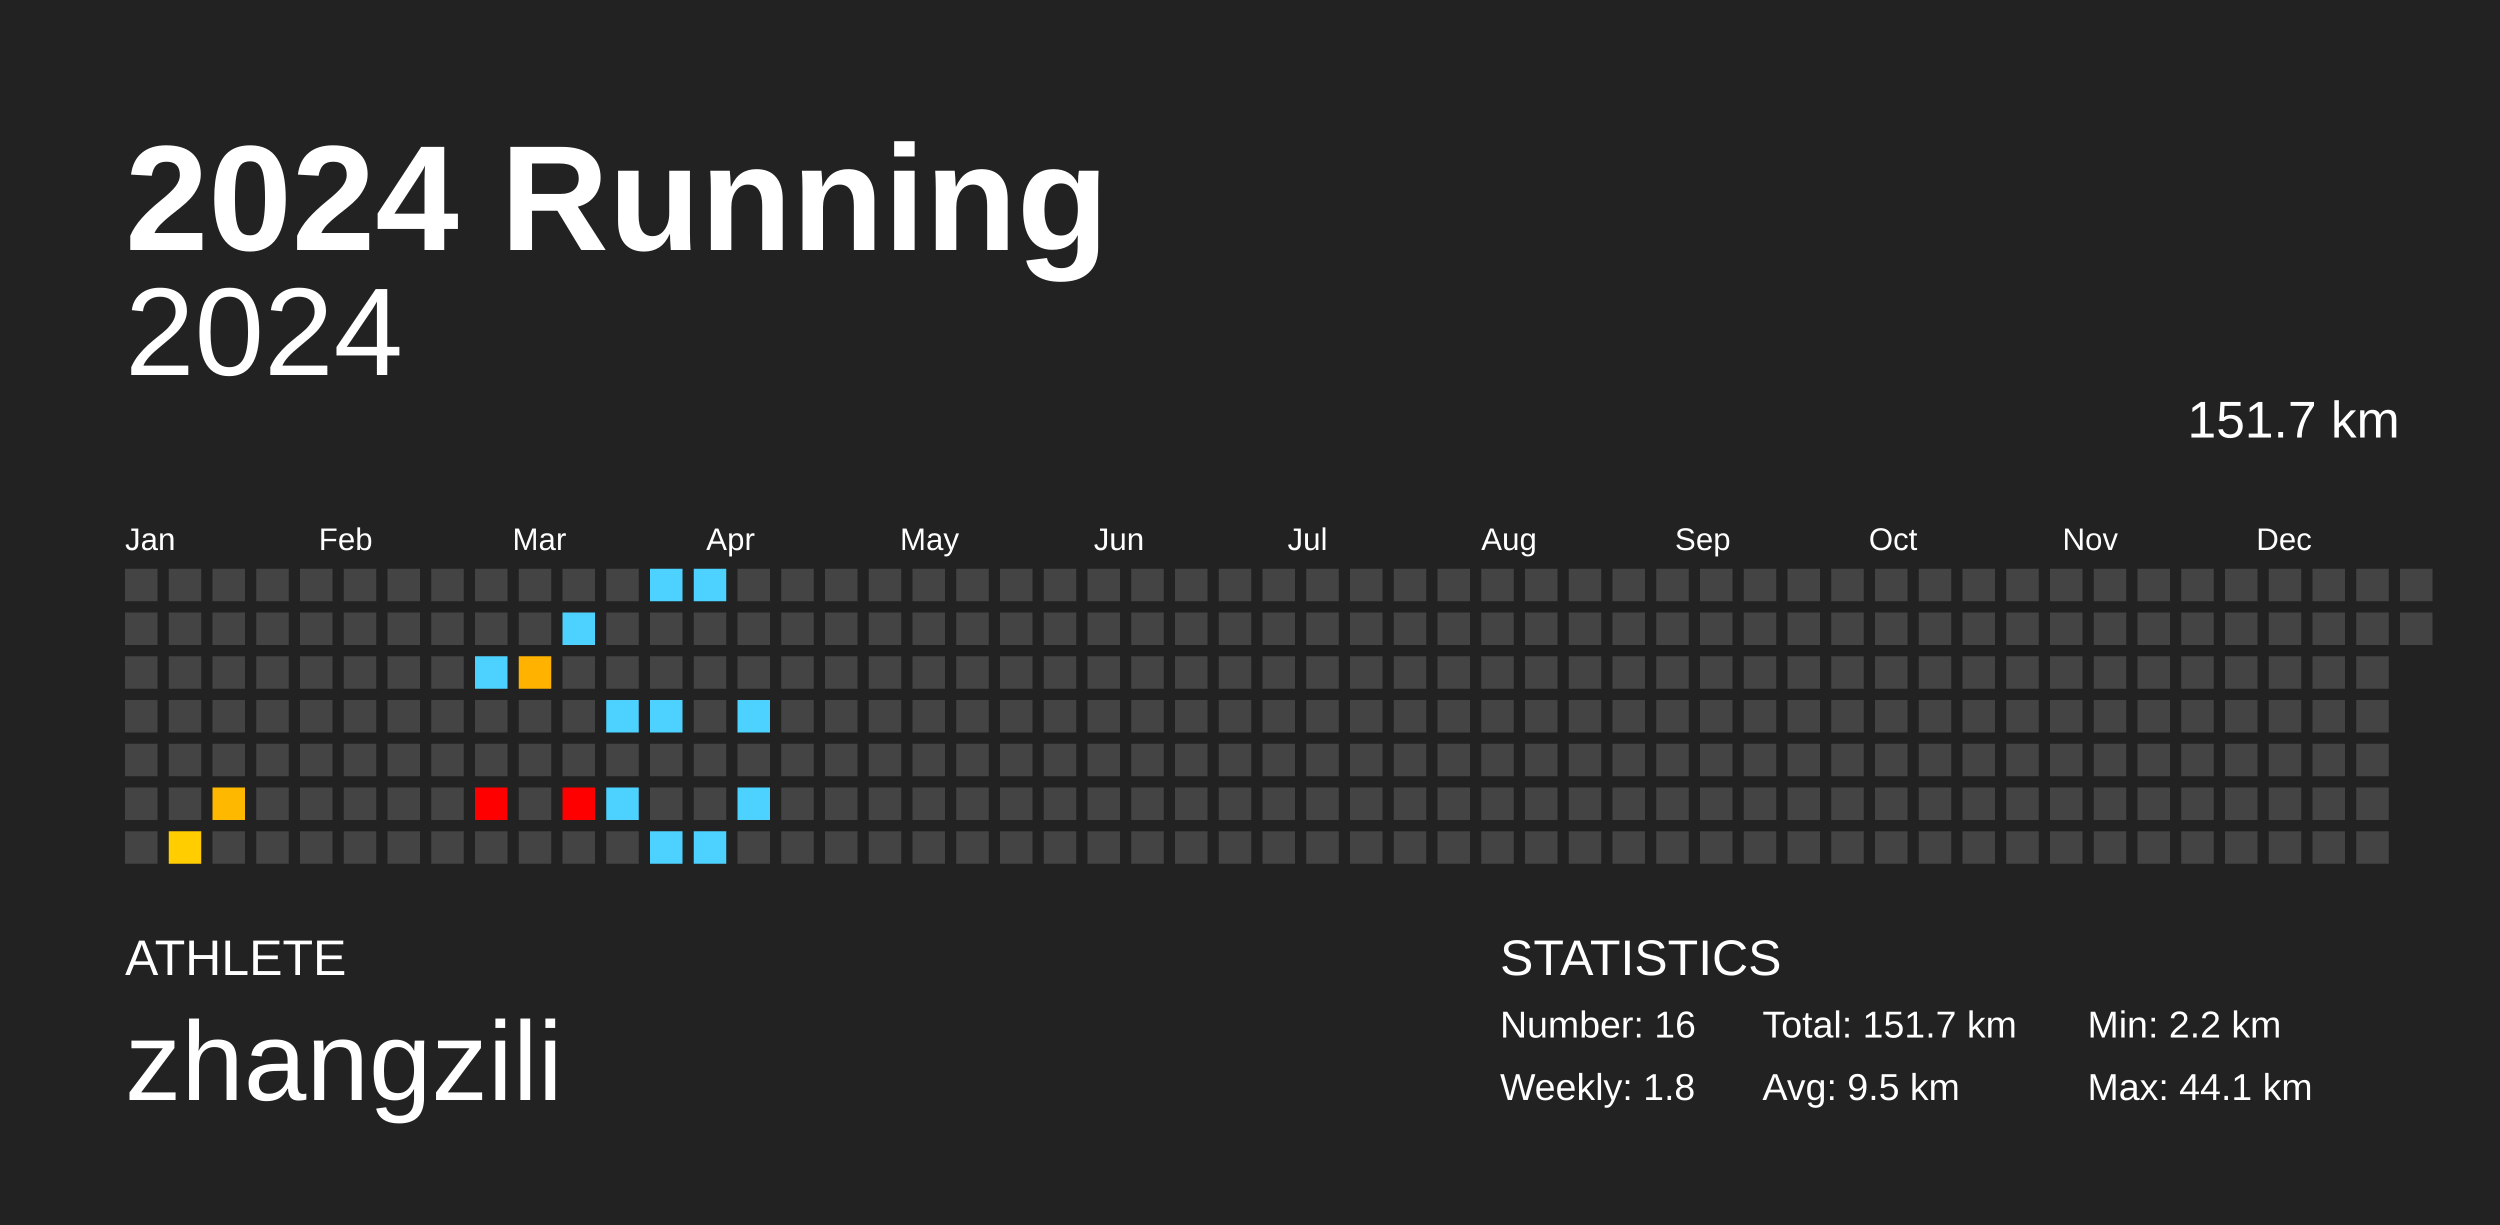
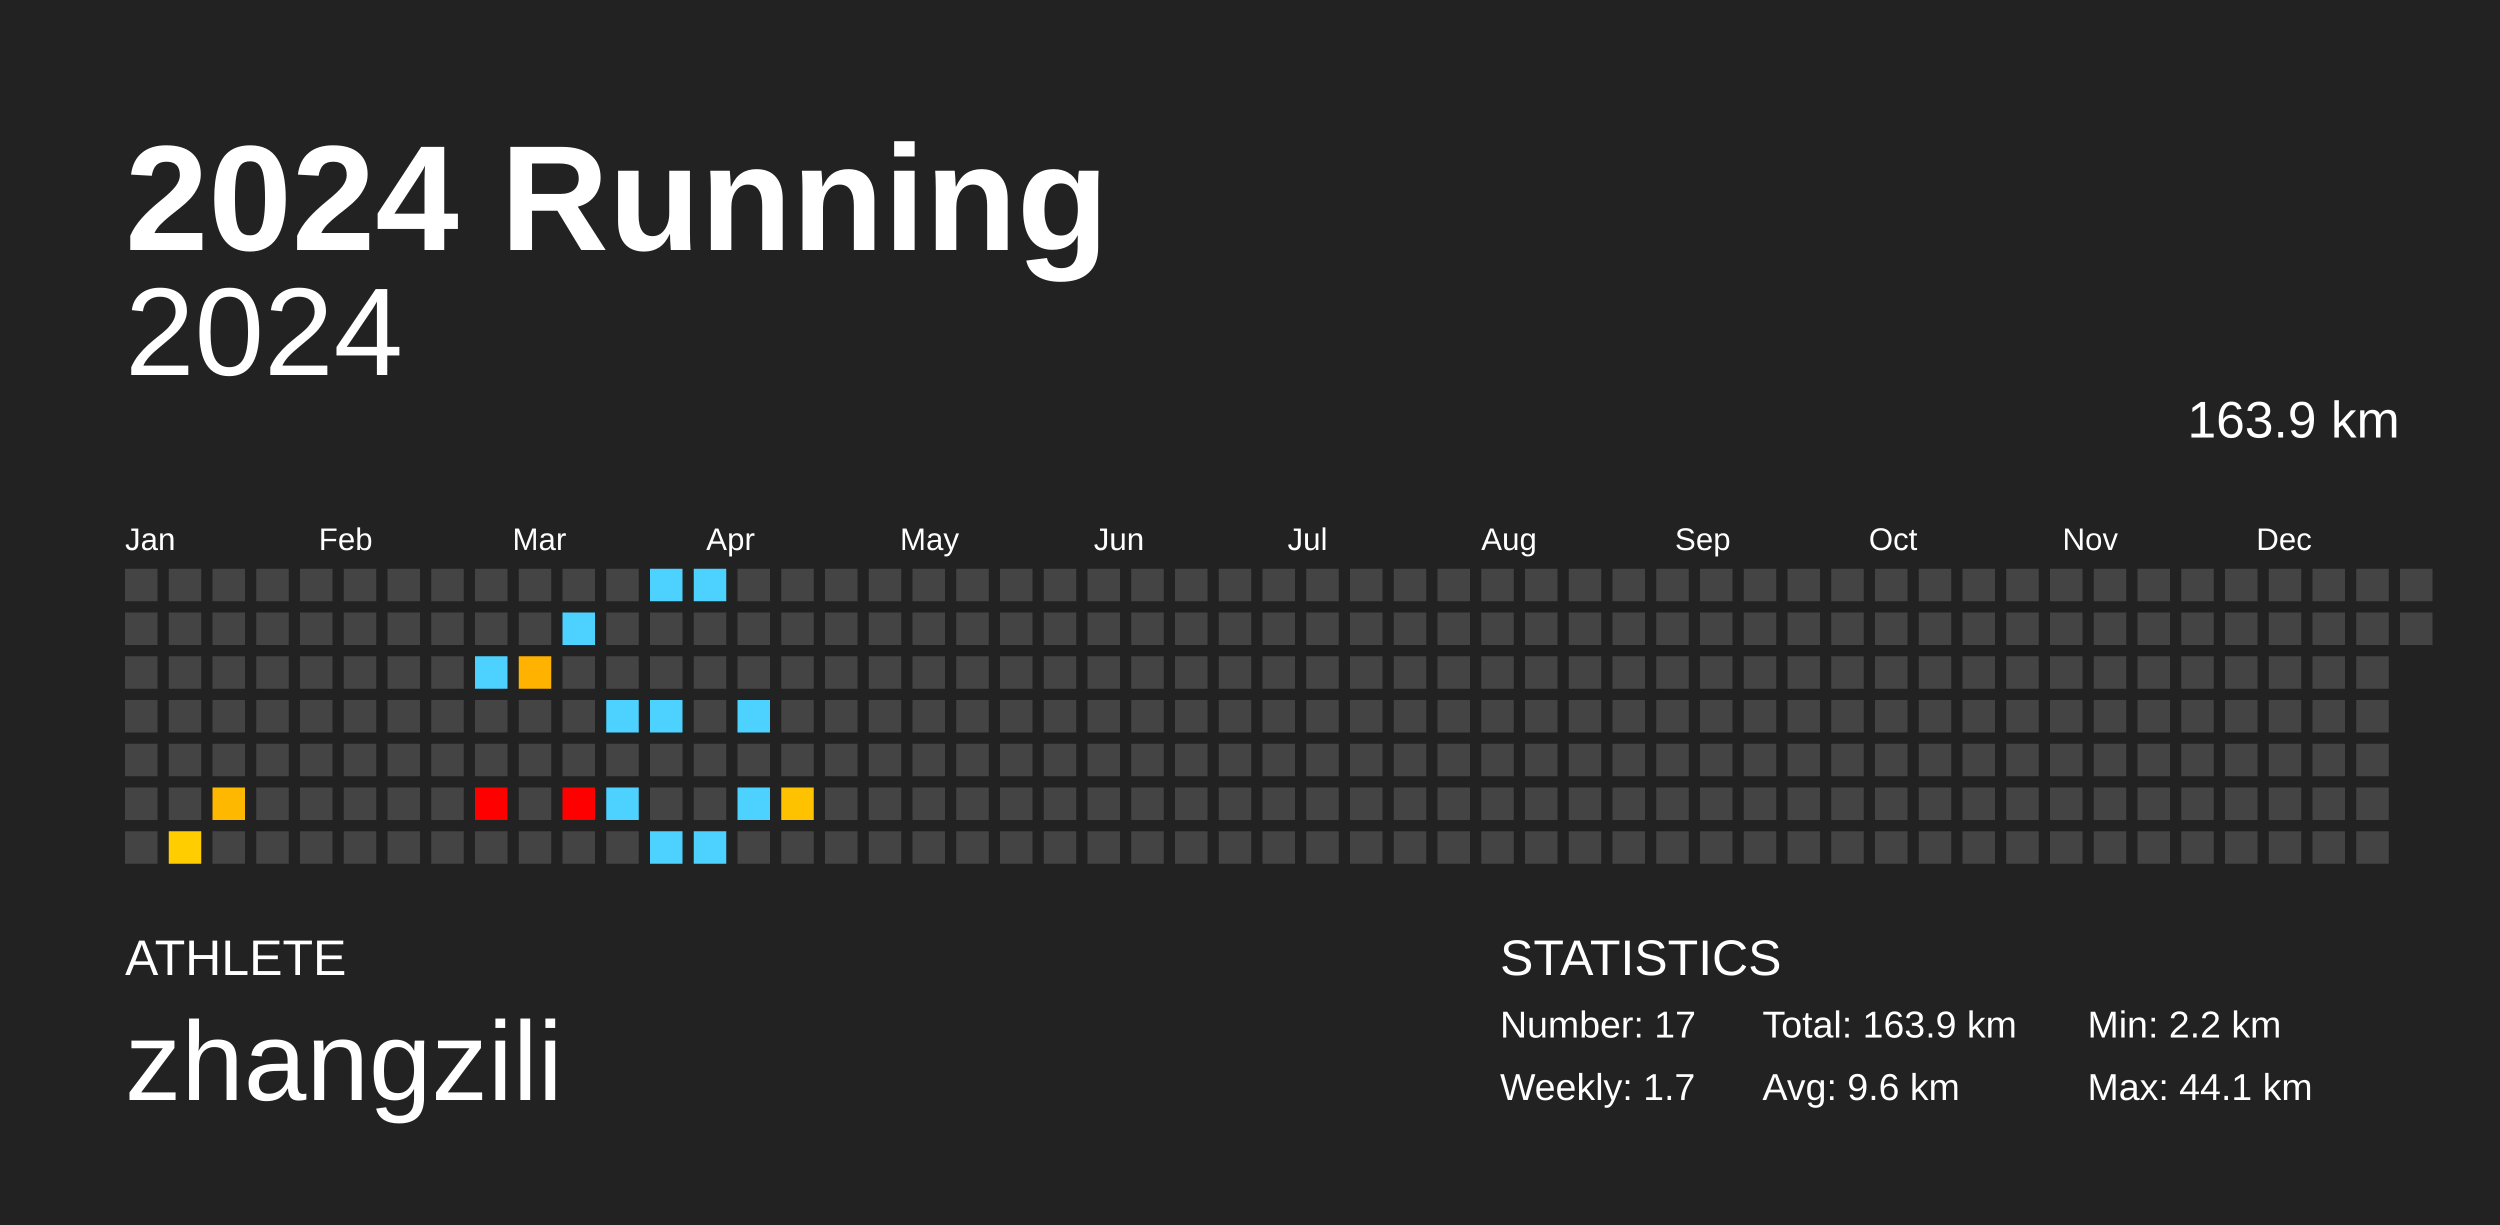
<svg xmlns="http://www.w3.org/2000/svg" baseProfile="full" height="98mm" version="1.1" viewBox="0,0,200,98" width="200mm">
  <defs />
  <rect fill="#222222" height="98" width="200" x="0" y="0" />
  <text fill="#FFFFFF" style="font-size:12px; font-family:Arial; font-weight:bold;" x="10" y="20">2024 Running</text>
  <text fill="#FFFFFF" style="font-size:4px; font-family:Arial" x="10" y="78">ATHLETE</text>
  <text fill="#FFFFFF" style="font-size:9px; font-family:Arial" x="10" y="88">zhangzili</text>
  <text fill="#FFFFFF" style="font-size:4px; font-family:Arial" x="120" y="78">STATISTICS</text>
-   <text fill="#FFFFFF" style="font-size:3px; font-family:Arial" x="120" y="83">Number: 16</text>
-   <text fill="#FFFFFF" style="font-size:3px; font-family:Arial" x="120" y="88">Weekly: 1.8</text>
-   <text fill="#FFFFFF" style="font-size:3px; font-family:Arial" x="141" y="83">Total: 151.7 km</text>
-   <text fill="#FFFFFF" style="font-size:3px; font-family:Arial" x="141" y="88">Avg: 9.5 km</text>
+   <text fill="#FFFFFF" style="font-size:3px; font-family:Arial" x="120" y="83">Number: 17</text>
+   <text fill="#FFFFFF" style="font-size:3px; font-family:Arial" x="120" y="88">Weekly: 1.7</text>
+   <text fill="#FFFFFF" style="font-size:3px; font-family:Arial" x="141" y="83">Total: 163.9 km</text>
+   <text fill="#FFFFFF" style="font-size:3px; font-family:Arial" x="141" y="88">Avg: 9.6 km</text>
  <text fill="#FFFFFF" style="font-size:3px; font-family:Arial" x="167" y="83">Min: 2.2 km</text>
  <text fill="#FFFFFF" style="font-size:3px; font-family:Arial" x="167" y="88">Max: 44.1 km</text>
  <text alignment-baseline="hanging" fill="#FFFFFF" style="font-size:10.0px; font-family:Arial;" x="10" y="30">2024</text>
-   <text alignment-baseline="hanging" fill="#FFFFFF" style="font-size:4.125px; font-family:Arial;" x="175" y="35">151.7 km</text>
+   <text alignment-baseline="hanging" fill="#FFFFFF" style="font-size:4.125px; font-family:Arial;" x="175" y="35">163.9 km</text>
  <text fill="#FFFFFF" style="font-size:2.5px; font-family:Arial" x="10.0" y="44">Jan</text>
  <text fill="#FFFFFF" style="font-size:2.5px; font-family:Arial" x="25.5" y="44">Feb</text>
  <text fill="#FFFFFF" style="font-size:2.5px; font-family:Arial" x="41.0" y="44">Mar</text>
  <text fill="#FFFFFF" style="font-size:2.5px; font-family:Arial" x="56.5" y="44">Apr</text>
  <text fill="#FFFFFF" style="font-size:2.5px; font-family:Arial" x="72.0" y="44">May</text>
  <text fill="#FFFFFF" style="font-size:2.5px; font-family:Arial" x="87.5" y="44">Jun</text>
  <text fill="#FFFFFF" style="font-size:2.5px; font-family:Arial" x="103.0" y="44">Jul</text>
  <text fill="#FFFFFF" style="font-size:2.5px; font-family:Arial" x="118.5" y="44">Aug</text>
  <text fill="#FFFFFF" style="font-size:2.5px; font-family:Arial" x="134.0" y="44">Sep</text>
  <text fill="#FFFFFF" style="font-size:2.5px; font-family:Arial" x="149.5" y="44">Oct</text>
  <text fill="#FFFFFF" style="font-size:2.5px; font-family:Arial" x="165.0" y="44">Nov</text>
  <text fill="#FFFFFF" style="font-size:2.5px; font-family:Arial" x="180.5" y="44">Dec</text>
  <rect fill="#444444" height="2.6" width="2.6" x="10.0" y="45.5" />
  <rect fill="#444444" height="2.6" width="2.6" x="10.0" y="49.0" />
  <rect fill="#444444" height="2.6" width="2.6" x="10.0" y="52.5" />
  <rect fill="#444444" height="2.6" width="2.6" x="10.0" y="56.0" />
  <rect fill="#444444" height="2.6" width="2.6" x="10.0" y="59.5" />
  <rect fill="#444444" height="2.6" width="2.6" x="10.0" y="63.0" />
  <rect fill="#444444" height="2.6" width="2.6" x="10.0" y="66.5" />
  <rect fill="#444444" height="2.6" width="2.6" x="13.5" y="45.5" />
  <rect fill="#444444" height="2.6" width="2.6" x="13.5" y="49.0" />
  <rect fill="#444444" height="2.6" width="2.6" x="13.5" y="52.5" />
  <rect fill="#444444" height="2.6" width="2.6" x="13.5" y="56.0" />
  <rect fill="#444444" height="2.6" width="2.6" x="13.5" y="59.5" />
  <rect fill="#444444" height="2.6" width="2.6" x="13.5" y="63.0" />
  <rect fill="#ffcd00" height="2.6" width="2.6" x="13.5" y="66.5" />
  <rect fill="#444444" height="2.6" width="2.6" x="17.0" y="45.5" />
  <rect fill="#444444" height="2.6" width="2.6" x="17.0" y="49.0" />
  <rect fill="#444444" height="2.6" width="2.6" x="17.0" y="52.5" />
  <rect fill="#444444" height="2.6" width="2.6" x="17.0" y="56.0" />
  <rect fill="#444444" height="2.6" width="2.6" x="17.0" y="59.5" />
  <rect fill="#ffb800" height="2.6" width="2.6" x="17.0" y="63.0" />
  <rect fill="#444444" height="2.6" width="2.6" x="17.0" y="66.5" />
  <rect fill="#444444" height="2.6" width="2.6" x="20.5" y="45.5" />
  <rect fill="#444444" height="2.6" width="2.6" x="20.5" y="49.0" />
  <rect fill="#444444" height="2.6" width="2.6" x="20.5" y="52.5" />
  <rect fill="#444444" height="2.6" width="2.6" x="20.5" y="56.0" />
  <rect fill="#444444" height="2.6" width="2.6" x="20.5" y="59.5" />
  <rect fill="#444444" height="2.6" width="2.6" x="20.5" y="63.0" />
  <rect fill="#444444" height="2.6" width="2.6" x="20.5" y="66.5" />
  <rect fill="#444444" height="2.6" width="2.6" x="24.0" y="45.5" />
  <rect fill="#444444" height="2.6" width="2.6" x="24.0" y="49.0" />
  <rect fill="#444444" height="2.6" width="2.6" x="24.0" y="52.5" />
  <rect fill="#444444" height="2.6" width="2.6" x="24.0" y="56.0" />
  <rect fill="#444444" height="2.6" width="2.6" x="24.0" y="59.5" />
  <rect fill="#444444" height="2.6" width="2.6" x="24.0" y="63.0" />
  <rect fill="#444444" height="2.6" width="2.6" x="24.0" y="66.5" />
  <rect fill="#444444" height="2.6" width="2.6" x="27.5" y="45.5" />
  <rect fill="#444444" height="2.6" width="2.6" x="27.5" y="49.0" />
  <rect fill="#444444" height="2.6" width="2.6" x="27.5" y="52.5" />
  <rect fill="#444444" height="2.6" width="2.6" x="27.5" y="56.0" />
  <rect fill="#444444" height="2.6" width="2.6" x="27.5" y="59.5" />
  <rect fill="#444444" height="2.6" width="2.6" x="27.5" y="63.0" />
  <rect fill="#444444" height="2.6" width="2.6" x="27.5" y="66.5" />
  <rect fill="#444444" height="2.6" width="2.6" x="31.0" y="45.5" />
  <rect fill="#444444" height="2.6" width="2.6" x="31.0" y="49.0" />
  <rect fill="#444444" height="2.6" width="2.6" x="31.0" y="52.5" />
  <rect fill="#444444" height="2.6" width="2.6" x="31.0" y="56.0" />
  <rect fill="#444444" height="2.6" width="2.6" x="31.0" y="59.5" />
  <rect fill="#444444" height="2.6" width="2.6" x="31.0" y="63.0" />
  <rect fill="#444444" height="2.6" width="2.6" x="31.0" y="66.5" />
  <rect fill="#444444" height="2.6" width="2.6" x="34.5" y="45.5" />
  <rect fill="#444444" height="2.6" width="2.6" x="34.5" y="49.0" />
  <rect fill="#444444" height="2.6" width="2.6" x="34.5" y="52.5" />
  <rect fill="#444444" height="2.6" width="2.6" x="34.5" y="56.0" />
  <rect fill="#444444" height="2.6" width="2.6" x="34.5" y="59.5" />
  <rect fill="#444444" height="2.6" width="2.6" x="34.5" y="63.0" />
  <rect fill="#444444" height="2.6" width="2.6" x="34.5" y="66.5" />
  <rect fill="#444444" height="2.6" width="2.6" x="38.0" y="45.5" />
  <rect fill="#444444" height="2.6" width="2.6" x="38.0" y="49.0" />
  <rect fill="#4dd2ff" height="2.6" width="2.6" x="38.0" y="52.5" />
  <rect fill="#444444" height="2.6" width="2.6" x="38.0" y="56.0" />
  <rect fill="#444444" height="2.6" width="2.6" x="38.0" y="59.5" />
  <rect fill="red" height="2.6" width="2.6" x="38.0" y="63.0" />
  <rect fill="#444444" height="2.6" width="2.6" x="38.0" y="66.5" />
  <rect fill="#444444" height="2.6" width="2.6" x="41.5" y="45.5" />
  <rect fill="#444444" height="2.6" width="2.6" x="41.5" y="49.0" />
  <rect fill="#ffb200" height="2.6" width="2.6" x="41.5" y="52.5" />
  <rect fill="#444444" height="2.6" width="2.6" x="41.5" y="56.0" />
  <rect fill="#444444" height="2.6" width="2.6" x="41.5" y="59.5" />
  <rect fill="#444444" height="2.6" width="2.6" x="41.5" y="63.0" />
  <rect fill="#444444" height="2.6" width="2.6" x="41.5" y="66.5" />
  <rect fill="#444444" height="2.6" width="2.6" x="45.0" y="45.5" />
  <rect fill="#4dd2ff" height="2.6" width="2.6" x="45.0" y="49.0" />
  <rect fill="#444444" height="2.6" width="2.6" x="45.0" y="52.5" />
  <rect fill="#444444" height="2.6" width="2.6" x="45.0" y="56.0" />
  <rect fill="#444444" height="2.6" width="2.6" x="45.0" y="59.5" />
  <rect fill="red" height="2.6" width="2.6" x="45.0" y="63.0" />
  <rect fill="#444444" height="2.6" width="2.6" x="45.0" y="66.5" />
  <rect fill="#444444" height="2.6" width="2.6" x="48.5" y="45.5" />
  <rect fill="#444444" height="2.6" width="2.6" x="48.5" y="49.0" />
  <rect fill="#444444" height="2.6" width="2.6" x="48.5" y="52.5" />
  <rect fill="#4dd2ff" height="2.6" width="2.6" x="48.5" y="56.0" />
  <rect fill="#444444" height="2.6" width="2.6" x="48.5" y="59.5" />
  <rect fill="#4dd2ff" height="2.6" width="2.6" x="48.5" y="63.0" />
  <rect fill="#444444" height="2.6" width="2.6" x="48.5" y="66.5" />
  <rect fill="#4dd2ff" height="2.6" width="2.6" x="52.0" y="45.5" />
  <rect fill="#444444" height="2.6" width="2.6" x="52.0" y="49.0" />
  <rect fill="#444444" height="2.6" width="2.6" x="52.0" y="52.5" />
  <rect fill="#4dd2ff" height="2.6" width="2.6" x="52.0" y="56.0" />
  <rect fill="#444444" height="2.6" width="2.6" x="52.0" y="59.5" />
  <rect fill="#444444" height="2.6" width="2.6" x="52.0" y="63.0" />
  <rect fill="#4dd2ff" height="2.6" width="2.6" x="52.0" y="66.5" />
  <rect fill="#4dd2ff" height="2.6" width="2.6" x="55.5" y="45.5" />
  <rect fill="#444444" height="2.6" width="2.6" x="55.5" y="49.0" />
  <rect fill="#444444" height="2.6" width="2.6" x="55.5" y="52.5" />
  <rect fill="#444444" height="2.6" width="2.6" x="55.5" y="56.0" />
  <rect fill="#444444" height="2.6" width="2.6" x="55.5" y="59.5" />
  <rect fill="#444444" height="2.6" width="2.6" x="55.5" y="63.0" />
  <rect fill="#4dd2ff" height="2.6" width="2.6" x="55.5" y="66.5" />
  <rect fill="#444444" height="2.6" width="2.6" x="59.0" y="45.5" />
  <rect fill="#444444" height="2.6" width="2.6" x="59.0" y="49.0" />
  <rect fill="#444444" height="2.6" width="2.6" x="59.0" y="52.5" />
  <rect fill="#4dd2ff" height="2.6" width="2.6" x="59.0" y="56.0" />
  <rect fill="#444444" height="2.6" width="2.6" x="59.0" y="59.5" />
  <rect fill="#4dd2ff" height="2.6" width="2.6" x="59.0" y="63.0" />
  <rect fill="#444444" height="2.6" width="2.6" x="59.0" y="66.5" />
  <rect fill="#444444" height="2.6" width="2.6" x="62.5" y="45.5" />
  <rect fill="#444444" height="2.6" width="2.6" x="62.5" y="49.0" />
  <rect fill="#444444" height="2.6" width="2.6" x="62.5" y="52.5" />
  <rect fill="#444444" height="2.6" width="2.6" x="62.5" y="56.0" />
  <rect fill="#444444" height="2.6" width="2.6" x="62.5" y="59.5" />
-   <rect fill="#444444" height="2.6" width="2.6" x="62.5" y="63.0" />
+   <rect fill="#ffc200" height="2.6" width="2.6" x="62.5" y="63.0" />
  <rect fill="#444444" height="2.6" width="2.6" x="62.5" y="66.5" />
  <rect fill="#444444" height="2.6" width="2.6" x="66.0" y="45.5" />
  <rect fill="#444444" height="2.6" width="2.6" x="66.0" y="49.0" />
  <rect fill="#444444" height="2.6" width="2.6" x="66.0" y="52.5" />
  <rect fill="#444444" height="2.6" width="2.6" x="66.0" y="56.0" />
  <rect fill="#444444" height="2.6" width="2.6" x="66.0" y="59.5" />
  <rect fill="#444444" height="2.6" width="2.6" x="66.0" y="63.0" />
  <rect fill="#444444" height="2.6" width="2.6" x="66.0" y="66.5" />
  <rect fill="#444444" height="2.6" width="2.6" x="69.5" y="45.5" />
  <rect fill="#444444" height="2.6" width="2.6" x="69.5" y="49.0" />
  <rect fill="#444444" height="2.6" width="2.6" x="69.5" y="52.5" />
  <rect fill="#444444" height="2.6" width="2.6" x="69.5" y="56.0" />
  <rect fill="#444444" height="2.6" width="2.6" x="69.5" y="59.5" />
  <rect fill="#444444" height="2.6" width="2.6" x="69.5" y="63.0" />
  <rect fill="#444444" height="2.6" width="2.6" x="69.5" y="66.5" />
  <rect fill="#444444" height="2.6" width="2.6" x="73.0" y="45.5" />
  <rect fill="#444444" height="2.6" width="2.6" x="73.0" y="49.0" />
  <rect fill="#444444" height="2.6" width="2.6" x="73.0" y="52.5" />
  <rect fill="#444444" height="2.6" width="2.6" x="73.0" y="56.0" />
  <rect fill="#444444" height="2.6" width="2.6" x="73.0" y="59.5" />
  <rect fill="#444444" height="2.6" width="2.6" x="73.0" y="63.0" />
  <rect fill="#444444" height="2.6" width="2.6" x="73.0" y="66.5" />
  <rect fill="#444444" height="2.6" width="2.6" x="76.5" y="45.5" />
  <rect fill="#444444" height="2.6" width="2.6" x="76.5" y="49.0" />
  <rect fill="#444444" height="2.6" width="2.6" x="76.5" y="52.5" />
  <rect fill="#444444" height="2.6" width="2.6" x="76.5" y="56.0" />
  <rect fill="#444444" height="2.6" width="2.6" x="76.5" y="59.5" />
  <rect fill="#444444" height="2.6" width="2.6" x="76.5" y="63.0" />
  <rect fill="#444444" height="2.6" width="2.6" x="76.5" y="66.5" />
  <rect fill="#444444" height="2.6" width="2.6" x="80.0" y="45.5" />
  <rect fill="#444444" height="2.6" width="2.6" x="80.0" y="49.0" />
  <rect fill="#444444" height="2.6" width="2.6" x="80.0" y="52.5" />
  <rect fill="#444444" height="2.6" width="2.6" x="80.0" y="56.0" />
  <rect fill="#444444" height="2.6" width="2.6" x="80.0" y="59.5" />
  <rect fill="#444444" height="2.6" width="2.6" x="80.0" y="63.0" />
  <rect fill="#444444" height="2.6" width="2.6" x="80.0" y="66.5" />
  <rect fill="#444444" height="2.6" width="2.6" x="83.5" y="45.5" />
  <rect fill="#444444" height="2.6" width="2.6" x="83.5" y="49.0" />
  <rect fill="#444444" height="2.6" width="2.6" x="83.5" y="52.5" />
  <rect fill="#444444" height="2.6" width="2.6" x="83.5" y="56.0" />
  <rect fill="#444444" height="2.6" width="2.6" x="83.5" y="59.5" />
  <rect fill="#444444" height="2.6" width="2.6" x="83.5" y="63.0" />
  <rect fill="#444444" height="2.6" width="2.6" x="83.5" y="66.5" />
  <rect fill="#444444" height="2.6" width="2.6" x="87.0" y="45.5" />
  <rect fill="#444444" height="2.6" width="2.6" x="87.0" y="49.0" />
  <rect fill="#444444" height="2.6" width="2.6" x="87.0" y="52.5" />
  <rect fill="#444444" height="2.6" width="2.6" x="87.0" y="56.0" />
  <rect fill="#444444" height="2.6" width="2.6" x="87.0" y="59.5" />
  <rect fill="#444444" height="2.6" width="2.6" x="87.0" y="63.0" />
  <rect fill="#444444" height="2.6" width="2.6" x="87.0" y="66.5" />
  <rect fill="#444444" height="2.6" width="2.6" x="90.5" y="45.5" />
  <rect fill="#444444" height="2.6" width="2.6" x="90.5" y="49.0" />
  <rect fill="#444444" height="2.6" width="2.6" x="90.5" y="52.5" />
  <rect fill="#444444" height="2.6" width="2.6" x="90.5" y="56.0" />
  <rect fill="#444444" height="2.6" width="2.6" x="90.5" y="59.5" />
  <rect fill="#444444" height="2.6" width="2.6" x="90.5" y="63.0" />
  <rect fill="#444444" height="2.6" width="2.6" x="90.5" y="66.5" />
  <rect fill="#444444" height="2.6" width="2.6" x="94.0" y="45.5" />
  <rect fill="#444444" height="2.6" width="2.6" x="94.0" y="49.0" />
  <rect fill="#444444" height="2.6" width="2.6" x="94.0" y="52.5" />
  <rect fill="#444444" height="2.6" width="2.6" x="94.0" y="56.0" />
  <rect fill="#444444" height="2.6" width="2.6" x="94.0" y="59.5" />
  <rect fill="#444444" height="2.6" width="2.6" x="94.0" y="63.0" />
  <rect fill="#444444" height="2.6" width="2.6" x="94.0" y="66.5" />
  <rect fill="#444444" height="2.6" width="2.6" x="97.5" y="45.5" />
  <rect fill="#444444" height="2.6" width="2.6" x="97.5" y="49.0" />
  <rect fill="#444444" height="2.6" width="2.6" x="97.5" y="52.5" />
  <rect fill="#444444" height="2.6" width="2.6" x="97.5" y="56.0" />
  <rect fill="#444444" height="2.6" width="2.6" x="97.5" y="59.5" />
  <rect fill="#444444" height="2.6" width="2.6" x="97.5" y="63.0" />
  <rect fill="#444444" height="2.6" width="2.6" x="97.5" y="66.5" />
  <rect fill="#444444" height="2.6" width="2.6" x="101.0" y="45.5" />
  <rect fill="#444444" height="2.6" width="2.6" x="101.0" y="49.0" />
  <rect fill="#444444" height="2.6" width="2.6" x="101.0" y="52.5" />
  <rect fill="#444444" height="2.6" width="2.6" x="101.0" y="56.0" />
  <rect fill="#444444" height="2.6" width="2.6" x="101.0" y="59.5" />
  <rect fill="#444444" height="2.6" width="2.6" x="101.0" y="63.0" />
  <rect fill="#444444" height="2.6" width="2.6" x="101.0" y="66.5" />
  <rect fill="#444444" height="2.6" width="2.6" x="104.5" y="45.5" />
  <rect fill="#444444" height="2.6" width="2.6" x="104.5" y="49.0" />
  <rect fill="#444444" height="2.6" width="2.6" x="104.5" y="52.5" />
  <rect fill="#444444" height="2.6" width="2.6" x="104.5" y="56.0" />
  <rect fill="#444444" height="2.6" width="2.6" x="104.5" y="59.5" />
  <rect fill="#444444" height="2.6" width="2.6" x="104.5" y="63.0" />
  <rect fill="#444444" height="2.6" width="2.6" x="104.5" y="66.5" />
  <rect fill="#444444" height="2.6" width="2.6" x="108.0" y="45.5" />
  <rect fill="#444444" height="2.6" width="2.6" x="108.0" y="49.0" />
  <rect fill="#444444" height="2.6" width="2.6" x="108.0" y="52.5" />
  <rect fill="#444444" height="2.6" width="2.6" x="108.0" y="56.0" />
  <rect fill="#444444" height="2.6" width="2.6" x="108.0" y="59.5" />
  <rect fill="#444444" height="2.6" width="2.6" x="108.0" y="63.0" />
  <rect fill="#444444" height="2.6" width="2.6" x="108.0" y="66.5" />
  <rect fill="#444444" height="2.6" width="2.6" x="111.5" y="45.5" />
  <rect fill="#444444" height="2.6" width="2.6" x="111.5" y="49.0" />
  <rect fill="#444444" height="2.6" width="2.6" x="111.5" y="52.5" />
  <rect fill="#444444" height="2.6" width="2.6" x="111.5" y="56.0" />
  <rect fill="#444444" height="2.6" width="2.6" x="111.5" y="59.5" />
  <rect fill="#444444" height="2.6" width="2.6" x="111.5" y="63.0" />
  <rect fill="#444444" height="2.6" width="2.6" x="111.5" y="66.5" />
  <rect fill="#444444" height="2.6" width="2.6" x="115.0" y="45.5" />
  <rect fill="#444444" height="2.6" width="2.6" x="115.0" y="49.0" />
  <rect fill="#444444" height="2.6" width="2.6" x="115.0" y="52.5" />
  <rect fill="#444444" height="2.6" width="2.6" x="115.0" y="56.0" />
  <rect fill="#444444" height="2.6" width="2.6" x="115.0" y="59.5" />
  <rect fill="#444444" height="2.6" width="2.6" x="115.0" y="63.0" />
  <rect fill="#444444" height="2.6" width="2.6" x="115.0" y="66.5" />
  <rect fill="#444444" height="2.6" width="2.6" x="118.5" y="45.5" />
  <rect fill="#444444" height="2.6" width="2.6" x="118.5" y="49.0" />
  <rect fill="#444444" height="2.6" width="2.6" x="118.5" y="52.5" />
  <rect fill="#444444" height="2.6" width="2.6" x="118.5" y="56.0" />
  <rect fill="#444444" height="2.6" width="2.6" x="118.5" y="59.5" />
  <rect fill="#444444" height="2.6" width="2.6" x="118.5" y="63.0" />
  <rect fill="#444444" height="2.6" width="2.6" x="118.5" y="66.5" />
  <rect fill="#444444" height="2.6" width="2.6" x="122.0" y="45.5" />
  <rect fill="#444444" height="2.6" width="2.6" x="122.0" y="49.0" />
  <rect fill="#444444" height="2.6" width="2.6" x="122.0" y="52.5" />
  <rect fill="#444444" height="2.6" width="2.6" x="122.0" y="56.0" />
  <rect fill="#444444" height="2.6" width="2.6" x="122.0" y="59.5" />
  <rect fill="#444444" height="2.6" width="2.6" x="122.0" y="63.0" />
  <rect fill="#444444" height="2.6" width="2.6" x="122.0" y="66.5" />
  <rect fill="#444444" height="2.6" width="2.6" x="125.5" y="45.5" />
  <rect fill="#444444" height="2.6" width="2.6" x="125.5" y="49.0" />
  <rect fill="#444444" height="2.6" width="2.6" x="125.5" y="52.5" />
  <rect fill="#444444" height="2.6" width="2.6" x="125.5" y="56.0" />
  <rect fill="#444444" height="2.6" width="2.6" x="125.5" y="59.5" />
  <rect fill="#444444" height="2.6" width="2.6" x="125.5" y="63.0" />
  <rect fill="#444444" height="2.6" width="2.6" x="125.5" y="66.5" />
  <rect fill="#444444" height="2.6" width="2.6" x="129.0" y="45.5" />
  <rect fill="#444444" height="2.6" width="2.6" x="129.0" y="49.0" />
  <rect fill="#444444" height="2.6" width="2.6" x="129.0" y="52.5" />
  <rect fill="#444444" height="2.6" width="2.6" x="129.0" y="56.0" />
  <rect fill="#444444" height="2.6" width="2.6" x="129.0" y="59.5" />
  <rect fill="#444444" height="2.6" width="2.6" x="129.0" y="63.0" />
  <rect fill="#444444" height="2.6" width="2.6" x="129.0" y="66.5" />
  <rect fill="#444444" height="2.6" width="2.6" x="132.5" y="45.5" />
  <rect fill="#444444" height="2.6" width="2.6" x="132.5" y="49.0" />
  <rect fill="#444444" height="2.6" width="2.6" x="132.5" y="52.5" />
  <rect fill="#444444" height="2.6" width="2.6" x="132.5" y="56.0" />
  <rect fill="#444444" height="2.6" width="2.6" x="132.5" y="59.5" />
  <rect fill="#444444" height="2.6" width="2.6" x="132.5" y="63.0" />
  <rect fill="#444444" height="2.6" width="2.6" x="132.5" y="66.5" />
  <rect fill="#444444" height="2.6" width="2.6" x="136.0" y="45.5" />
  <rect fill="#444444" height="2.6" width="2.6" x="136.0" y="49.0" />
  <rect fill="#444444" height="2.6" width="2.6" x="136.0" y="52.5" />
  <rect fill="#444444" height="2.6" width="2.6" x="136.0" y="56.0" />
  <rect fill="#444444" height="2.6" width="2.6" x="136.0" y="59.5" />
  <rect fill="#444444" height="2.6" width="2.6" x="136.0" y="63.0" />
  <rect fill="#444444" height="2.6" width="2.6" x="136.0" y="66.5" />
  <rect fill="#444444" height="2.6" width="2.6" x="139.5" y="45.5" />
  <rect fill="#444444" height="2.6" width="2.6" x="139.5" y="49.0" />
  <rect fill="#444444" height="2.6" width="2.6" x="139.5" y="52.5" />
  <rect fill="#444444" height="2.6" width="2.6" x="139.5" y="56.0" />
  <rect fill="#444444" height="2.6" width="2.6" x="139.5" y="59.5" />
  <rect fill="#444444" height="2.6" width="2.6" x="139.5" y="63.0" />
  <rect fill="#444444" height="2.6" width="2.6" x="139.5" y="66.5" />
  <rect fill="#444444" height="2.6" width="2.6" x="143.0" y="45.5" />
  <rect fill="#444444" height="2.6" width="2.6" x="143.0" y="49.0" />
  <rect fill="#444444" height="2.6" width="2.6" x="143.0" y="52.5" />
  <rect fill="#444444" height="2.6" width="2.6" x="143.0" y="56.0" />
  <rect fill="#444444" height="2.6" width="2.6" x="143.0" y="59.5" />
  <rect fill="#444444" height="2.6" width="2.6" x="143.0" y="63.0" />
  <rect fill="#444444" height="2.6" width="2.6" x="143.0" y="66.5" />
  <rect fill="#444444" height="2.6" width="2.6" x="146.5" y="45.5" />
  <rect fill="#444444" height="2.6" width="2.6" x="146.5" y="49.0" />
  <rect fill="#444444" height="2.6" width="2.6" x="146.5" y="52.5" />
  <rect fill="#444444" height="2.6" width="2.6" x="146.5" y="56.0" />
  <rect fill="#444444" height="2.6" width="2.6" x="146.5" y="59.5" />
  <rect fill="#444444" height="2.6" width="2.6" x="146.5" y="63.0" />
  <rect fill="#444444" height="2.6" width="2.6" x="146.5" y="66.5" />
  <rect fill="#444444" height="2.6" width="2.6" x="150.0" y="45.5" />
  <rect fill="#444444" height="2.6" width="2.6" x="150.0" y="49.0" />
  <rect fill="#444444" height="2.6" width="2.6" x="150.0" y="52.5" />
  <rect fill="#444444" height="2.6" width="2.6" x="150.0" y="56.0" />
  <rect fill="#444444" height="2.6" width="2.6" x="150.0" y="59.5" />
  <rect fill="#444444" height="2.6" width="2.6" x="150.0" y="63.0" />
  <rect fill="#444444" height="2.6" width="2.6" x="150.0" y="66.5" />
  <rect fill="#444444" height="2.6" width="2.6" x="153.5" y="45.5" />
  <rect fill="#444444" height="2.6" width="2.6" x="153.5" y="49.0" />
  <rect fill="#444444" height="2.6" width="2.6" x="153.5" y="52.5" />
  <rect fill="#444444" height="2.6" width="2.6" x="153.5" y="56.0" />
  <rect fill="#444444" height="2.6" width="2.6" x="153.5" y="59.5" />
  <rect fill="#444444" height="2.6" width="2.6" x="153.5" y="63.0" />
  <rect fill="#444444" height="2.6" width="2.6" x="153.5" y="66.5" />
  <rect fill="#444444" height="2.6" width="2.6" x="157.0" y="45.5" />
  <rect fill="#444444" height="2.6" width="2.6" x="157.0" y="49.0" />
  <rect fill="#444444" height="2.6" width="2.6" x="157.0" y="52.5" />
  <rect fill="#444444" height="2.6" width="2.6" x="157.0" y="56.0" />
  <rect fill="#444444" height="2.6" width="2.6" x="157.0" y="59.5" />
  <rect fill="#444444" height="2.6" width="2.6" x="157.0" y="63.0" />
  <rect fill="#444444" height="2.6" width="2.6" x="157.0" y="66.5" />
  <rect fill="#444444" height="2.6" width="2.6" x="160.5" y="45.5" />
  <rect fill="#444444" height="2.6" width="2.6" x="160.5" y="49.0" />
  <rect fill="#444444" height="2.6" width="2.6" x="160.5" y="52.5" />
  <rect fill="#444444" height="2.6" width="2.6" x="160.5" y="56.0" />
  <rect fill="#444444" height="2.6" width="2.6" x="160.5" y="59.5" />
  <rect fill="#444444" height="2.6" width="2.6" x="160.5" y="63.0" />
  <rect fill="#444444" height="2.6" width="2.6" x="160.5" y="66.5" />
  <rect fill="#444444" height="2.6" width="2.6" x="164.0" y="45.5" />
  <rect fill="#444444" height="2.6" width="2.6" x="164.0" y="49.0" />
  <rect fill="#444444" height="2.6" width="2.6" x="164.0" y="52.5" />
  <rect fill="#444444" height="2.6" width="2.6" x="164.0" y="56.0" />
  <rect fill="#444444" height="2.6" width="2.6" x="164.0" y="59.5" />
  <rect fill="#444444" height="2.6" width="2.6" x="164.0" y="63.0" />
  <rect fill="#444444" height="2.6" width="2.6" x="164.0" y="66.5" />
  <rect fill="#444444" height="2.6" width="2.6" x="167.5" y="45.5" />
  <rect fill="#444444" height="2.6" width="2.6" x="167.5" y="49.0" />
  <rect fill="#444444" height="2.6" width="2.6" x="167.5" y="52.5" />
  <rect fill="#444444" height="2.6" width="2.6" x="167.5" y="56.0" />
  <rect fill="#444444" height="2.6" width="2.6" x="167.5" y="59.5" />
  <rect fill="#444444" height="2.6" width="2.6" x="167.5" y="63.0" />
  <rect fill="#444444" height="2.6" width="2.6" x="167.5" y="66.5" />
  <rect fill="#444444" height="2.6" width="2.6" x="171.0" y="45.5" />
  <rect fill="#444444" height="2.6" width="2.6" x="171.0" y="49.0" />
  <rect fill="#444444" height="2.6" width="2.6" x="171.0" y="52.5" />
  <rect fill="#444444" height="2.6" width="2.6" x="171.0" y="56.0" />
  <rect fill="#444444" height="2.6" width="2.6" x="171.0" y="59.5" />
  <rect fill="#444444" height="2.6" width="2.6" x="171.0" y="63.0" />
  <rect fill="#444444" height="2.6" width="2.6" x="171.0" y="66.5" />
  <rect fill="#444444" height="2.6" width="2.6" x="174.5" y="45.5" />
  <rect fill="#444444" height="2.6" width="2.6" x="174.5" y="49.0" />
  <rect fill="#444444" height="2.6" width="2.6" x="174.5" y="52.5" />
  <rect fill="#444444" height="2.6" width="2.6" x="174.5" y="56.0" />
  <rect fill="#444444" height="2.6" width="2.6" x="174.5" y="59.5" />
  <rect fill="#444444" height="2.6" width="2.6" x="174.5" y="63.0" />
  <rect fill="#444444" height="2.6" width="2.6" x="174.5" y="66.5" />
  <rect fill="#444444" height="2.6" width="2.6" x="178.0" y="45.5" />
  <rect fill="#444444" height="2.6" width="2.6" x="178.0" y="49.0" />
  <rect fill="#444444" height="2.6" width="2.6" x="178.0" y="52.5" />
  <rect fill="#444444" height="2.6" width="2.6" x="178.0" y="56.0" />
  <rect fill="#444444" height="2.6" width="2.6" x="178.0" y="59.5" />
  <rect fill="#444444" height="2.6" width="2.6" x="178.0" y="63.0" />
  <rect fill="#444444" height="2.6" width="2.6" x="178.0" y="66.5" />
  <rect fill="#444444" height="2.6" width="2.6" x="181.5" y="45.5" />
  <rect fill="#444444" height="2.6" width="2.6" x="181.5" y="49.0" />
  <rect fill="#444444" height="2.6" width="2.6" x="181.5" y="52.5" />
  <rect fill="#444444" height="2.6" width="2.6" x="181.5" y="56.0" />
  <rect fill="#444444" height="2.6" width="2.6" x="181.5" y="59.5" />
  <rect fill="#444444" height="2.6" width="2.6" x="181.5" y="63.0" />
  <rect fill="#444444" height="2.6" width="2.6" x="181.5" y="66.5" />
  <rect fill="#444444" height="2.6" width="2.6" x="185.0" y="45.5" />
  <rect fill="#444444" height="2.6" width="2.6" x="185.0" y="49.0" />
  <rect fill="#444444" height="2.6" width="2.6" x="185.0" y="52.5" />
  <rect fill="#444444" height="2.6" width="2.6" x="185.0" y="56.0" />
  <rect fill="#444444" height="2.6" width="2.6" x="185.0" y="59.5" />
  <rect fill="#444444" height="2.6" width="2.6" x="185.0" y="63.0" />
  <rect fill="#444444" height="2.6" width="2.6" x="185.0" y="66.5" />
  <rect fill="#444444" height="2.6" width="2.6" x="188.5" y="45.5" />
  <rect fill="#444444" height="2.6" width="2.6" x="188.5" y="49.0" />
  <rect fill="#444444" height="2.6" width="2.6" x="188.5" y="52.5" />
  <rect fill="#444444" height="2.6" width="2.6" x="188.5" y="56.0" />
  <rect fill="#444444" height="2.6" width="2.6" x="188.5" y="59.5" />
  <rect fill="#444444" height="2.6" width="2.6" x="188.5" y="63.0" />
  <rect fill="#444444" height="2.6" width="2.6" x="188.5" y="66.5" />
  <rect fill="#444444" height="2.6" width="2.6" x="192.0" y="45.5" />
  <rect fill="#444444" height="2.6" width="2.6" x="192.0" y="49.0" />
</svg>
